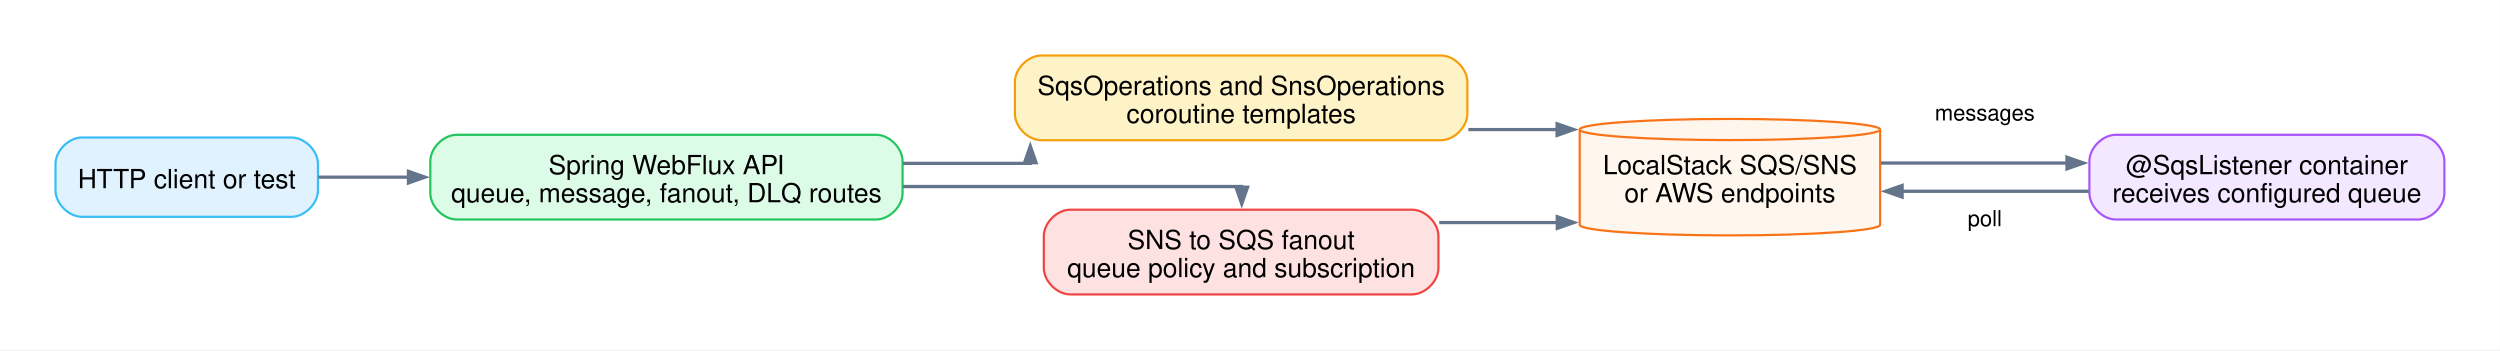
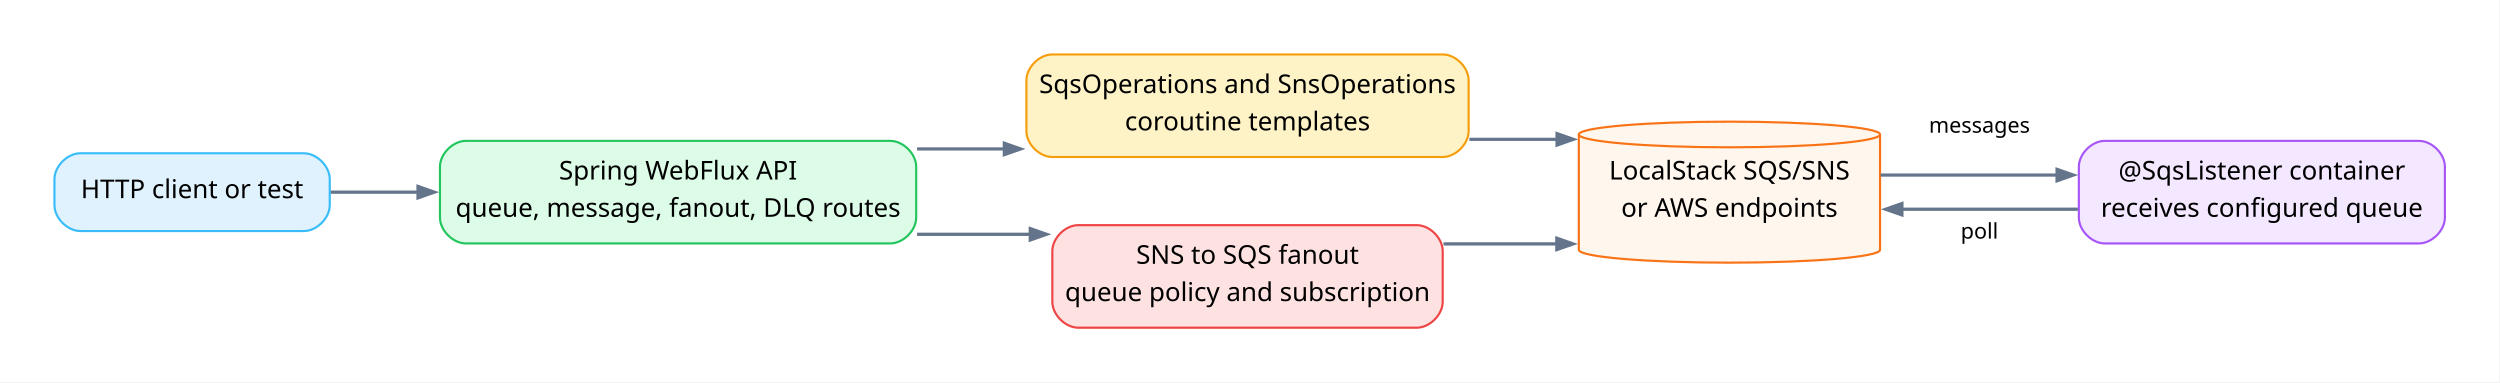
- <svg xmlns="http://www.w3.org/2000/svg" width="1135pt" height="159pt" viewBox="0.00 0.00 1135.00 159.00">
-   <g id="graph0" class="graph" transform="scale(1 1) rotate(0) translate(25.2 133.66)">
-     <polygon fill="#ffffff" stroke="none" points="-25.2,25.2 -25.2,-133.66 1109.75,-133.66 1109.75,25.2 -25.2,25.2" />
+ <svg xmlns="http://www.w3.org/2000/svg" width="1157pt" height="177pt" viewBox="0.00 0.00 1157.00 177.00">
+   <g id="graph0" class="graph" transform="scale(1 1) rotate(0) translate(25.2 151.66)">
+     <polygon fill="#ffffff" stroke="none" points="-25.2,25.2 -25.2,-151.66 1131.5,-151.66 1131.5,25.2 -25.2,25.2" />
    <g id="node1" class="node">
-       <path fill="#e0f2fe" stroke="#38bdf8" d="M107.16,-71.23C107.16,-71.23 12,-71.23 12,-71.23 6,-71.23 0,-65.23 0,-59.23 0,-59.23 0,-47.23 0,-47.23 0,-41.23 6,-35.23 12,-35.23 12,-35.23 107.16,-35.23 107.16,-35.23 113.16,-35.23 119.16,-41.23 119.16,-47.23 119.16,-47.23 119.16,-59.23 119.16,-59.23 119.16,-65.23 113.16,-71.23 107.16,-71.23" />
-       <text xml:space="preserve" text-anchor="middle" x="59.58" y="-48.21" font-family="Helvetica,sans-Serif" font-size="12.00">HTTP client or test</text>
+       <path fill="#e0f2fe" stroke="#38bdf8" d="M115.41,-80.73C115.41,-80.73 12,-80.73 12,-80.73 6,-80.73 0,-74.73 0,-68.73 0,-68.73 0,-56.73 0,-56.73 0,-50.73 6,-44.73 12,-44.73 12,-44.73 115.41,-44.73 115.41,-44.73 121.41,-44.73 127.41,-50.73 127.41,-56.73 127.41,-56.73 127.41,-68.73 127.41,-68.73 127.41,-74.73 121.41,-80.73 115.41,-80.73" />
+       <text xml:space="preserve" text-anchor="middle" x="63.7" y="-59.96" font-family="Architects Daughter" font-size="12.00">HTTP client or test</text>
    </g>
    <g id="node2" class="node">
-       <path fill="#dcfce7" stroke="#22c55e" d="M372.57,-72.46C372.57,-72.46 182.16,-72.46 182.16,-72.46 176.16,-72.46 170.16,-66.46 170.16,-60.46 170.16,-60.46 170.16,-46 170.16,-46 170.16,-40 176.16,-34 182.16,-34 182.16,-34 372.57,-34 372.57,-34 378.57,-34 384.57,-40 384.57,-46 384.57,-46 384.57,-60.46 384.57,-60.46 384.57,-66.46 378.57,-72.46 372.57,-72.46" />
-       <text xml:space="preserve" text-anchor="middle" x="277.36" y="-54.58" font-family="Helvetica,sans-Serif" font-size="12.00">Spring WebFlux API</text>
-       <text xml:space="preserve" text-anchor="middle" x="277.36" y="-41.83" font-family="Helvetica,sans-Serif" font-size="12.00">queue, message, fanout, DLQ routes</text>
+       <path fill="#dcfce7" stroke="#22c55e" d="M386.82,-86.46C386.82,-86.46 190.41,-86.46 190.41,-86.46 184.41,-86.46 178.41,-80.46 178.41,-74.46 178.41,-74.46 178.41,-51 178.41,-51 178.41,-45 184.41,-39 190.41,-39 190.41,-39 386.82,-39 386.82,-39 392.82,-39 398.82,-45 398.82,-51 398.82,-51 398.82,-74.46 398.82,-74.46 398.82,-80.46 392.82,-86.46 386.82,-86.46" />
+       <text xml:space="preserve" text-anchor="middle" x="288.61" y="-68.58" font-family="Architects Daughter" font-size="12.00">Spring WebFlux API</text>
+       <text xml:space="preserve" text-anchor="middle" x="288.61" y="-51.33" font-family="Architects Daughter" font-size="12.00">queue, message, fanout, DLQ routes</text>
    </g>
    <g id="edge1" class="edge">
-       <path fill="none" stroke="#64748b" stroke-width="1.5" d="M119.38,-53.23C119.38,-53.23 160.24,-53.23 160.24,-53.23" />
-       <polygon fill="#64748b" stroke="#64748b" stroke-width="1.5" points="160.24,-55.86 167.74,-53.23 160.24,-50.61 160.24,-55.86" />
+       <path fill="none" stroke="#64748b" stroke-width="1.5" d="M127.85,-62.73C127.85,-62.73 168.26,-62.73 168.26,-62.73" />
+       <polygon fill="#64748b" stroke="#64748b" stroke-width="1.5" points="168.26,-65.36 175.76,-62.73 168.26,-60.11 168.26,-65.36" />
    </g>
    <g id="node3" class="node">
-       <path fill="#fef3c7" stroke="#f59e0b" d="M628.98,-108.46C628.98,-108.46 447.57,-108.46 447.57,-108.46 441.57,-108.46 435.57,-102.46 435.57,-96.46 435.57,-96.46 435.57,-82 435.57,-82 435.57,-76 441.57,-70 447.57,-70 447.57,-70 628.98,-70 628.98,-70 634.98,-70 640.98,-76 640.98,-82 640.98,-82 640.98,-96.46 640.98,-96.46 640.98,-102.46 634.98,-108.46 628.98,-108.46" />
-       <text xml:space="preserve" text-anchor="middle" x="538.27" y="-90.58" font-family="Helvetica,sans-Serif" font-size="12.00">SqsOperations and SnsOperations</text>
-       <text xml:space="preserve" text-anchor="middle" x="538.27" y="-77.83" font-family="Helvetica,sans-Serif" font-size="12.00">coroutine templates</text>
+       <path fill="#fef3c7" stroke="#f59e0b" d="M642.48,-126.46C642.48,-126.46 461.82,-126.46 461.82,-126.46 455.82,-126.46 449.82,-120.46 449.82,-114.46 449.82,-114.46 449.82,-91 449.82,-91 449.82,-85 455.82,-79 461.82,-79 461.82,-79 642.48,-79 642.48,-79 648.48,-79 654.48,-85 654.48,-91 654.48,-91 654.48,-114.46 654.48,-114.46 654.48,-120.46 648.48,-126.46 642.48,-126.46" />
+       <text xml:space="preserve" text-anchor="middle" x="552.15" y="-108.58" font-family="Architects Daughter" font-size="12.00">SqsOperations and SnsOperations</text>
+       <text xml:space="preserve" text-anchor="middle" x="552.15" y="-91.33" font-family="Architects Daughter" font-size="12.00">coroutine templates</text>
    </g>
    <g id="edge2" class="edge">
-       <path fill="none" stroke="#64748b" stroke-width="1.5" d="M384.78,-59.49C416.33,-59.49 442.55,-59.49 442.55,-59.49 442.55,-59.49 442.55,-60.49 442.55,-60.49" />
-       <polygon fill="#64748b" stroke="#64748b" stroke-width="1.5" points="439.93,-59.79 442.55,-67.29 445.18,-59.79 439.93,-59.79" />
+       <path fill="none" stroke="#64748b" stroke-width="1.5" d="M399.23,-82.73C399.23,-82.73 439.61,-82.73 439.61,-82.73" />
+       <polygon fill="#64748b" stroke="#64748b" stroke-width="1.5" points="439.61,-85.36 447.11,-82.73 439.61,-80.11 439.61,-85.36" />
    </g>
    <g id="node5" class="node">
-       <path fill="#fee2e2" stroke="#ef4444" d="M615.85,-38.46C615.85,-38.46 460.69,-38.46 460.69,-38.46 454.69,-38.46 448.69,-32.46 448.69,-26.46 448.69,-26.46 448.69,-12 448.69,-12 448.69,-6 454.69,0 460.69,0 460.69,0 615.85,0 615.85,0 621.85,0 627.85,-6 627.85,-12 627.85,-12 627.85,-26.46 627.85,-26.46 627.85,-32.46 621.85,-38.46 615.85,-38.46" />
-       <text xml:space="preserve" text-anchor="middle" x="538.27" y="-20.58" font-family="Helvetica,sans-Serif" font-size="12.00">SNS to SQS fanout</text>
-       <text xml:space="preserve" text-anchor="middle" x="538.27" y="-7.83" font-family="Helvetica,sans-Serif" font-size="12.00">queue policy and subscription</text>
+       <path fill="#fee2e2" stroke="#ef4444" d="M630.48,-47.46C630.48,-47.46 473.82,-47.46 473.82,-47.46 467.82,-47.46 461.82,-41.46 461.82,-35.46 461.82,-35.46 461.82,-12 461.82,-12 461.82,-6 467.82,0 473.82,0 473.82,0 630.48,0 630.48,0 636.48,0 642.48,-6 642.48,-12 642.48,-12 642.48,-35.46 642.48,-35.46 642.48,-41.46 636.48,-47.46 630.48,-47.46" />
+       <text xml:space="preserve" text-anchor="middle" x="552.15" y="-29.58" font-family="Architects Daughter" font-size="12.00">SNS to SQS fanout</text>
+       <text xml:space="preserve" text-anchor="middle" x="552.15" y="-12.33" font-family="Architects Daughter" font-size="12.00">queue policy and subscription</text>
    </g>
    <g id="edge6" class="edge">
-       <path fill="none" stroke="#64748b" stroke-width="1.5" d="M384.73,-48.97C456.77,-48.97 538.55,-48.97 538.55,-48.97 538.55,-48.97 538.55,-47.97 538.55,-47.97" />
-       <polygon fill="#64748b" stroke="#64748b" stroke-width="1.5" points="541.18,-48.67 538.55,-41.17 535.93,-48.67 541.18,-48.67" />
+       <path fill="none" stroke="#64748b" stroke-width="1.5" d="M399.23,-43.23C399.23,-43.23 451.61,-43.23 451.61,-43.23" />
+       <polygon fill="#64748b" stroke="#64748b" stroke-width="1.5" points="451.61,-45.86 459.11,-43.23 451.61,-40.61 451.61,-45.86" />
    </g>
    <g id="node6" class="node">
-       <path fill="#fff7ed" stroke="#f97316" d="M828.39,-74.86C828.39,-77.52 797.82,-79.67 760.18,-79.67 722.55,-79.67 691.98,-77.52 691.98,-74.86 691.98,-74.86 691.98,-31.6 691.98,-31.6 691.98,-28.94 722.55,-26.79 760.18,-26.79 797.82,-26.79 828.39,-28.94 828.39,-31.6 828.39,-31.6 828.39,-74.86 828.39,-74.86" />
-       <path fill="none" stroke="#f97316" d="M828.39,-74.86C828.39,-72.21 797.82,-70.06 760.18,-70.06 722.55,-70.06 691.98,-72.21 691.98,-74.86" />
-       <text xml:space="preserve" text-anchor="middle" x="760.18" y="-54.58" font-family="Helvetica,sans-Serif" font-size="12.00">LocalStack SQS/SNS</text>
-       <text xml:space="preserve" text-anchor="middle" x="760.18" y="-41.83" font-family="Helvetica,sans-Serif" font-size="12.00">or AWS endpoints</text>
+       <path fill="#fff7ed" stroke="#f97316" d="M844.89,-89.43C844.89,-92.7 813.65,-95.36 775.18,-95.36 736.72,-95.36 705.48,-92.7 705.48,-89.43 705.48,-89.43 705.48,-36.03 705.48,-36.03 705.48,-32.76 736.72,-30.1 775.18,-30.1 813.65,-30.1 844.89,-32.76 844.89,-36.03 844.89,-36.03 844.89,-89.43 844.89,-89.43" />
+       <path fill="none" stroke="#f97316" d="M844.89,-89.43C844.89,-86.15 813.65,-83.49 775.18,-83.49 736.72,-83.49 705.48,-86.15 705.48,-89.43" />
+       <text xml:space="preserve" text-anchor="middle" x="775.18" y="-68.58" font-family="Architects Daughter" font-size="12.00">LocalStack SQS/SNS</text>
+       <text xml:space="preserve" text-anchor="middle" x="775.18" y="-51.33" font-family="Architects Daughter" font-size="12.00">or AWS endpoints</text>
    </g>
    <g id="edge3" class="edge">
-       <path fill="none" stroke="#64748b" stroke-width="1.5" d="M641.43,-74.84C641.43,-74.84 681.73,-74.84 681.73,-74.84" />
-       <polygon fill="#64748b" stroke="#64748b" stroke-width="1.5" points="681.73,-77.46 689.23,-74.84 681.73,-72.21 681.73,-77.46" />
+       <path fill="none" stroke="#64748b" stroke-width="1.5" d="M654.85,-87.18C654.85,-87.18 695.41,-87.18 695.41,-87.18" />
+       <polygon fill="#64748b" stroke="#64748b" stroke-width="1.5" points="695.41,-89.8 702.91,-87.18 695.41,-84.55 695.41,-89.8" />
    </g>
    <g id="node4" class="node">
-       <path fill="#f3e8ff" stroke="#a855f7" d="M1072.55,-72.46C1072.55,-72.46 935.39,-72.46 935.39,-72.46 929.39,-72.46 923.39,-66.46 923.39,-60.46 923.39,-60.46 923.39,-46 923.39,-46 923.39,-40 929.39,-34 935.39,-34 935.39,-34 1072.55,-34 1072.55,-34 1078.55,-34 1084.55,-40 1084.55,-46 1084.55,-46 1084.55,-60.46 1084.55,-60.46 1084.55,-66.46 1078.55,-72.46 1072.55,-72.46" />
-       <text xml:space="preserve" text-anchor="middle" x="1003.97" y="-54.58" font-family="Helvetica,sans-Serif" font-size="12.00">@SqsListener container</text>
-       <text xml:space="preserve" text-anchor="middle" x="1003.97" y="-41.83" font-family="Helvetica,sans-Serif" font-size="12.00">receives configured queue</text>
+       <path fill="#f3e8ff" stroke="#a855f7" d="M1094.3,-86.46C1094.3,-86.46 948.89,-86.46 948.89,-86.46 942.89,-86.46 936.89,-80.46 936.89,-74.46 936.89,-74.46 936.89,-51 936.89,-51 936.89,-45 942.89,-39 948.89,-39 948.89,-39 1094.3,-39 1094.3,-39 1100.3,-39 1106.3,-45 1106.3,-51 1106.3,-51 1106.3,-74.46 1106.3,-74.46 1106.3,-80.46 1100.3,-86.46 1094.3,-86.46" />
+       <text xml:space="preserve" text-anchor="middle" x="1021.59" y="-68.58" font-family="Architects Daughter" font-size="12.00">@SqsListener container</text>
+       <text xml:space="preserve" text-anchor="middle" x="1021.59" y="-51.33" font-family="Architects Daughter" font-size="12.00">receives configured queue</text>
    </g>
    <g id="edge4" class="edge">
-       <path fill="none" stroke="#64748b" stroke-width="1.5" d="M923.13,-46.82C923.13,-46.82 838.35,-46.82 838.35,-46.82" />
-       <polygon fill="#64748b" stroke="#64748b" stroke-width="1.5" points="838.35,-44.2 830.85,-46.82 838.35,-49.45 838.35,-44.2" />
-       <text xml:space="preserve" text-anchor="middle" x="875.89" y="-30.98" font-family="Helvetica,sans-Serif" font-size="10.00">poll</text>
+       <path fill="none" stroke="#64748b" stroke-width="1.5" d="M936.45,-54.82C936.45,-54.82 855,-54.82 855,-54.82" />
+       <polygon fill="#64748b" stroke="#64748b" stroke-width="1.5" points="855,-52.2 847.5,-54.82 855,-57.45 855,-52.2" />
+       <text xml:space="preserve" text-anchor="middle" x="890.89" y="-41.23" font-family="Comic Mono" font-size="10.00">poll</text>
    </g>
    <g id="edge7" class="edge">
-       <path fill="none" stroke="#64748b" stroke-width="1.5" d="M628.21,-32.62C628.21,-32.62 681.82,-32.62 681.82,-32.62" />
-       <polygon fill="#64748b" stroke="#64748b" stroke-width="1.5" points="681.82,-35.25 689.32,-32.62 681.82,-30 681.82,-35.25" />
+       <path fill="none" stroke="#64748b" stroke-width="1.5" d="M642.87,-38.78C642.87,-38.78 695.3,-38.78 695.3,-38.78" />
+       <polygon fill="#64748b" stroke="#64748b" stroke-width="1.5" points="695.3,-41.41 702.8,-38.78 695.3,-36.16 695.3,-41.41" />
    </g>
    <g id="edge5" class="edge">
-       <path fill="none" stroke="#64748b" stroke-width="1.5" d="M828.74,-59.64C828.74,-59.64 913.21,-59.64 913.21,-59.64" />
-       <polygon fill="#64748b" stroke="#64748b" stroke-width="1.5" points="913.21,-62.27 920.71,-59.64 913.21,-57.02 913.21,-62.27" />
-       <text xml:space="preserve" text-anchor="middle" x="875.89" y="-78.98" font-family="Helvetica,sans-Serif" font-size="10.00">messages</text>
+       <path fill="none" stroke="#64748b" stroke-width="1.5" d="M845.14,-70.64C845.14,-70.64 926.81,-70.64 926.81,-70.64" />
+       <polygon fill="#64748b" stroke="#64748b" stroke-width="1.5" points="926.81,-73.27 934.31,-70.64 926.81,-68.02 926.81,-73.27" />
+       <text xml:space="preserve" text-anchor="middle" x="890.89" y="-90.23" font-family="Comic Mono" font-size="10.00">messages</text>
    </g>
  </g>
</svg>
